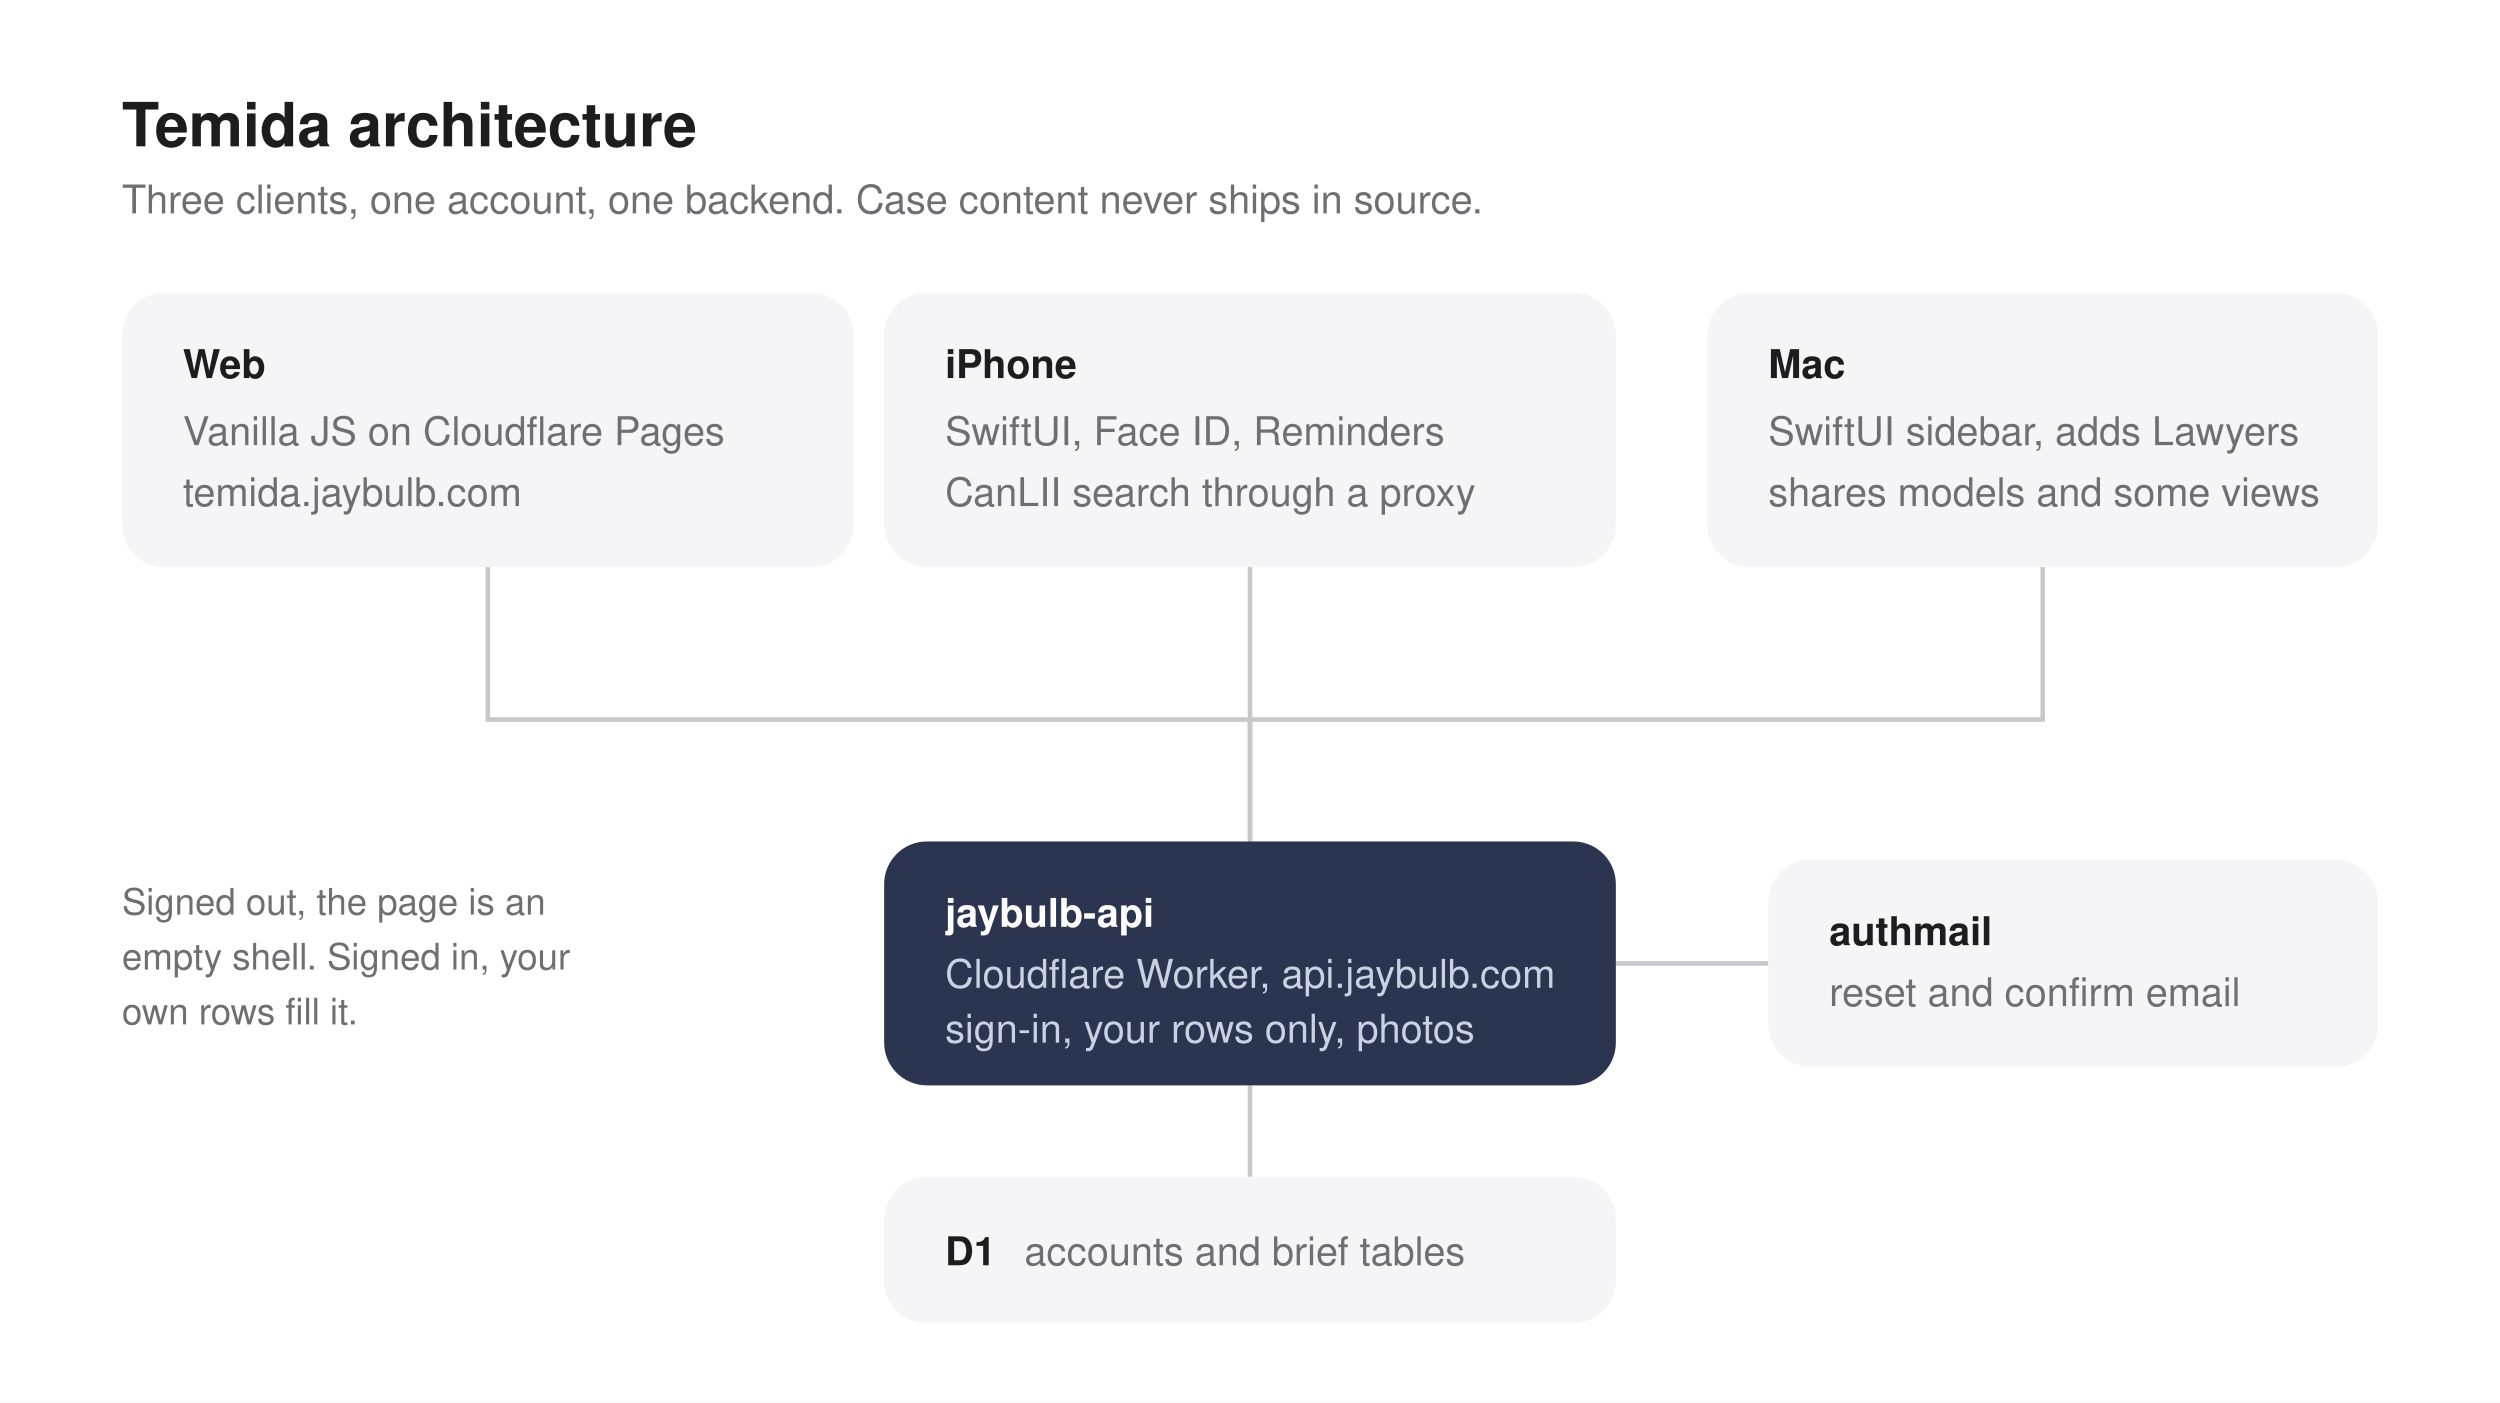
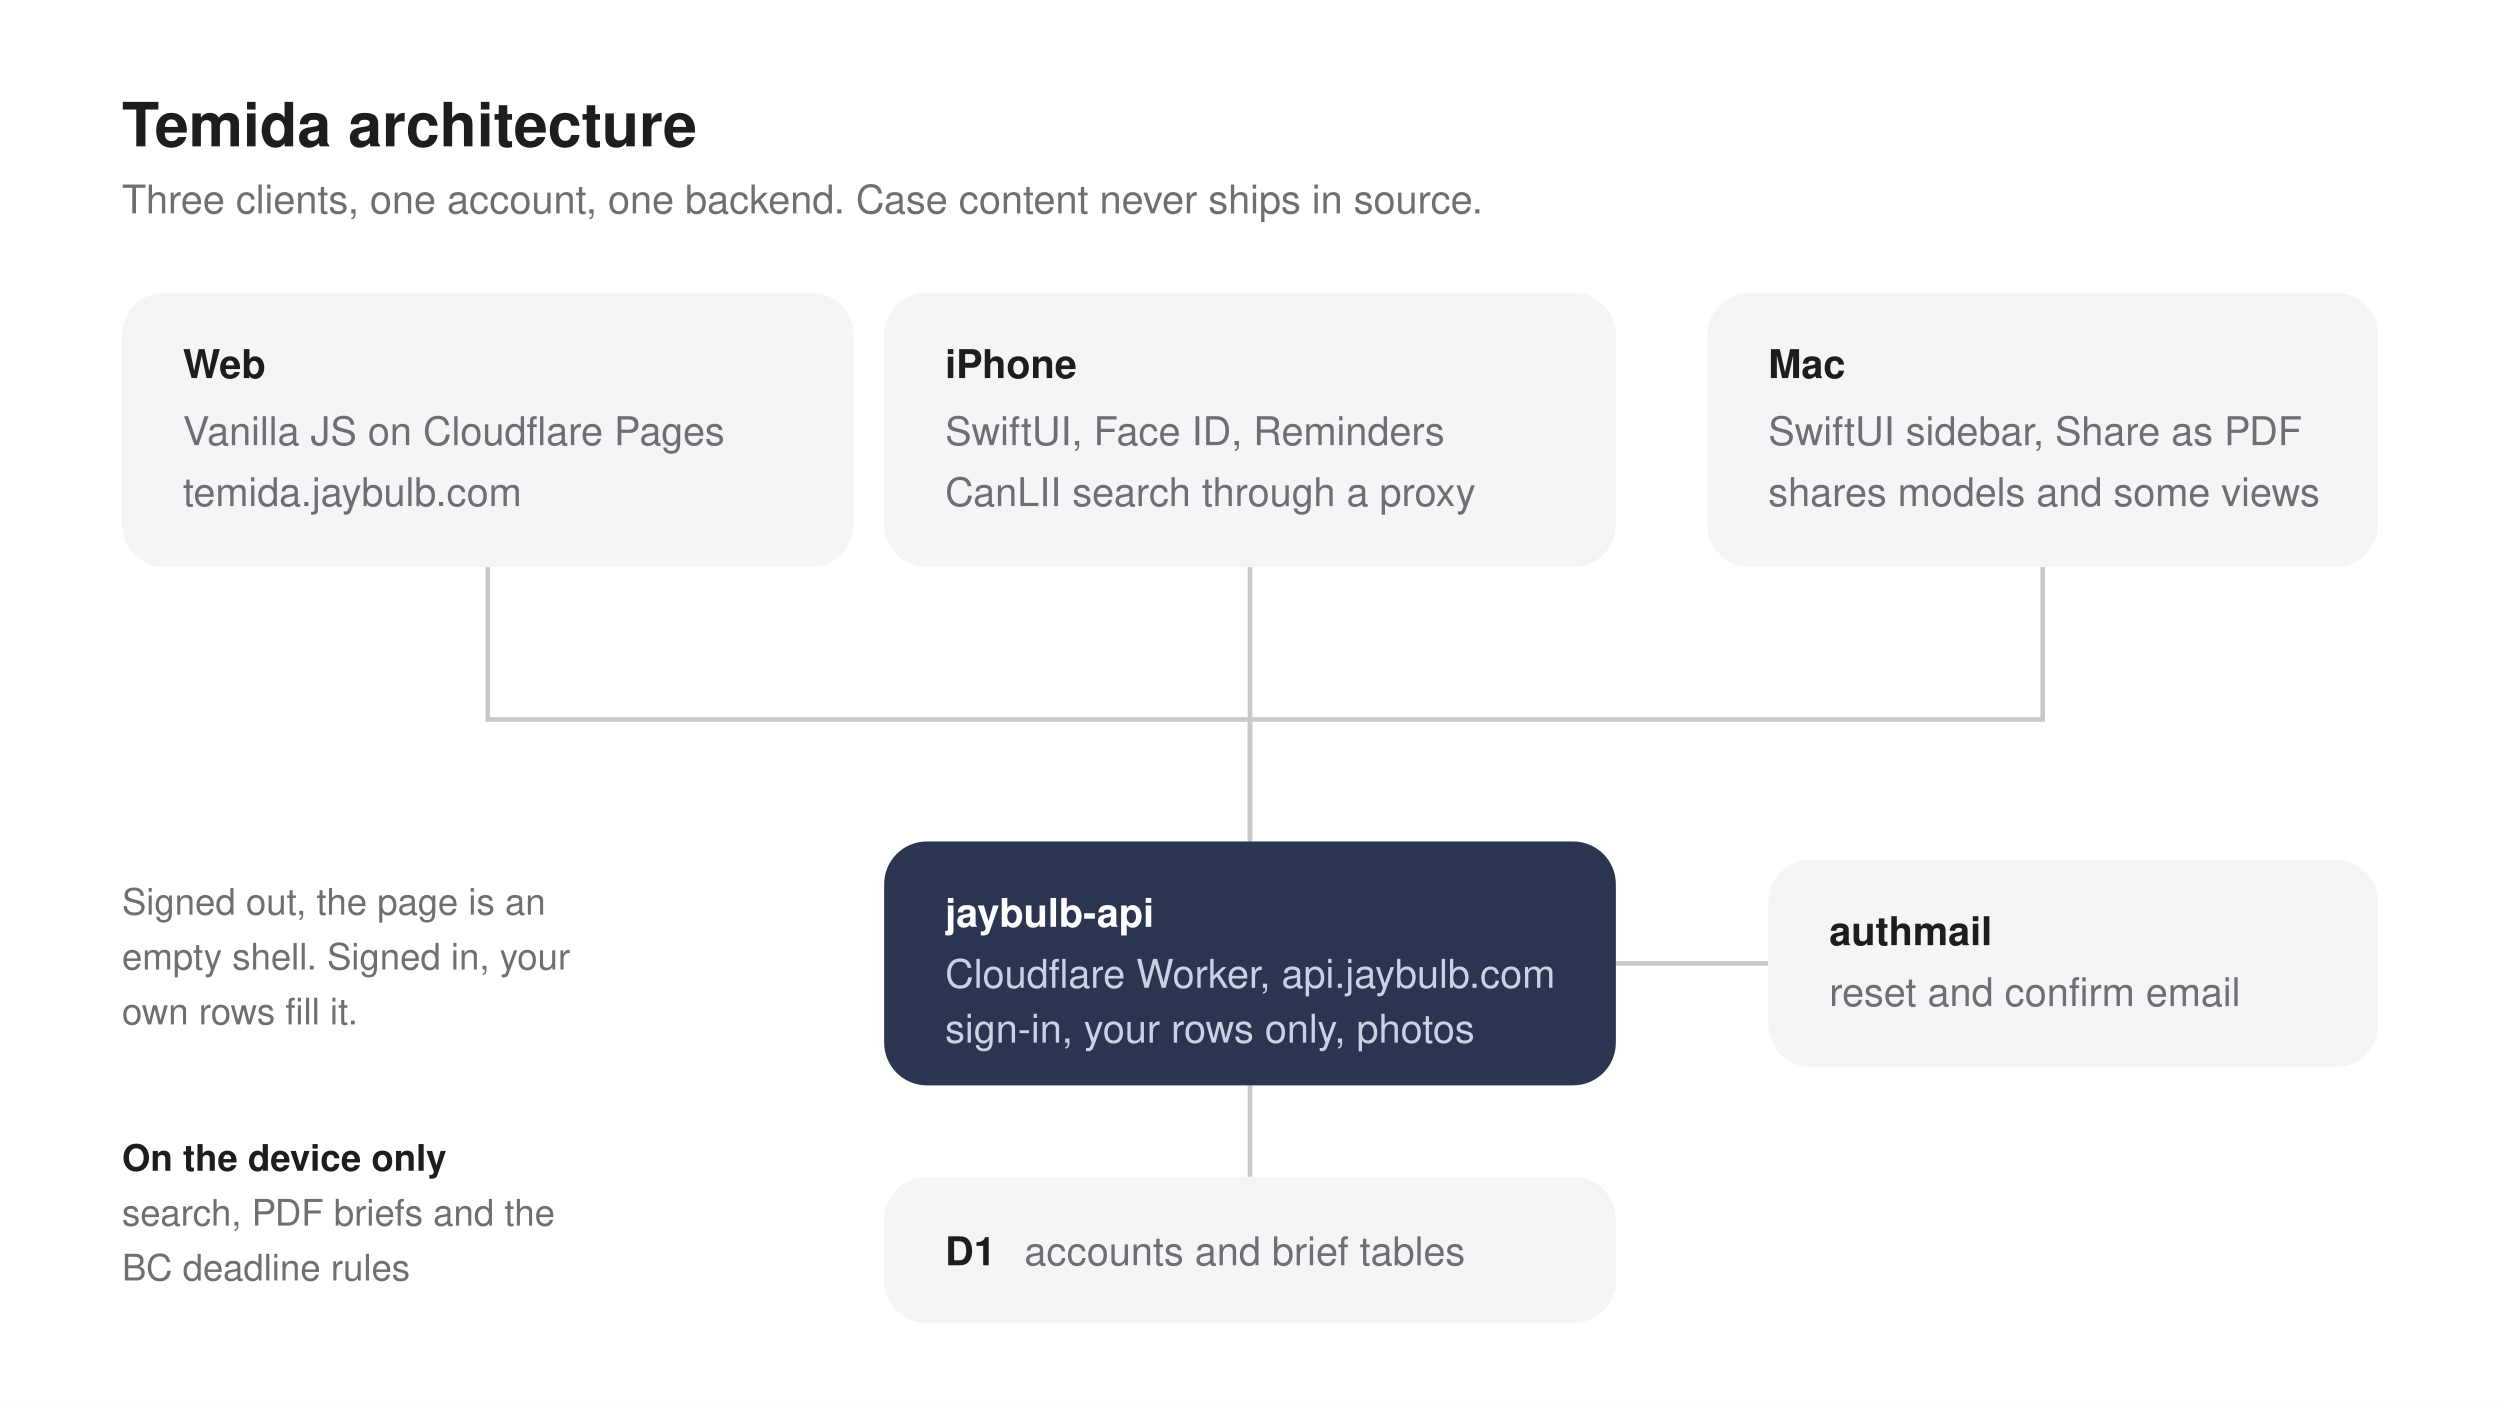
<svg xmlns="http://www.w3.org/2000/svg" viewBox="0 0 820 460" font-family="-apple-system, BlinkMacSystemFont, 'SF Pro Text', 'Helvetica Neue', Helvetica, Arial, sans-serif">
  <rect width="820" height="460" fill="#ffffff" />
  <text x="40" y="48" font-size="20" font-weight="600" fill="#1d1d1f">Temida architecture</text>
  <text x="40" y="70" font-size="13" fill="#6e6e73">Three clients, one account, one backend. Case content never ships in source.</text>
  <g stroke="#c7c7cc" stroke-width="1.5" fill="none">
    <path d="M160 186 V236 H410 V276" />
    <path d="M410 186 V276" />
    <path d="M670 186 V236 H410" />
    <path d="M410 356 V386" />
    <path d="M530 316 H580" />
  </g>
  <g font-size="13" fill="#1d1d1f">
    <rect x="40" y="96" width="240" height="90" rx="14" fill="#f5f5f7" />
    <text x="60" y="124" font-weight="600">Web</text>
    <text x="60" y="146" fill="#6e6e73">Vanilla JS on Cloudflare Pages</text>
    <text x="60" y="166" fill="#6e6e73">temida.jaybulb.com</text>
    <rect x="290" y="96" width="240" height="90" rx="14" fill="#f5f5f7" />
    <text x="310" y="124" font-weight="600">iPhone</text>
    <text x="310" y="146" fill="#6e6e73">SwiftUI, Face ID, Reminders</text>
    <text x="310" y="166" fill="#6e6e73">CanLII search through a proxy</text>
    <rect x="560" y="96" width="220" height="90" rx="14" fill="#f5f5f7" />
    <text x="580" y="124" font-weight="600">Mac</text>
-     <text x="580" y="146" fill="#6e6e73">SwiftUI sidebar, adds Lawyers</text>
+     <text x="580" y="146" fill="#6e6e73">SwiftUI sidebar, Share as PDF</text>
    <text x="580" y="166" fill="#6e6e73">shares models and some views</text>
    <rect x="290" y="276" width="240" height="80" rx="14" fill="#2b3550" />
    <text x="310" y="304" font-weight="600" fill="#ffffff">jaybulb-api</text>
    <text x="310" y="324" fill="#c9d1e3">Cloudflare Worker, api.jaybulb.com</text>
    <text x="310" y="342" fill="#c9d1e3">sign-in, your rows only, photos</text>
    <rect x="580" y="282" width="200" height="68" rx="14" fill="#f5f5f7" />
    <text x="600" y="310" font-weight="600">authmail</text>
    <text x="600" y="330" fill="#6e6e73">reset and confirm email</text>
    <rect x="290" y="386" width="240" height="48" rx="14" fill="#f5f5f7" />
    <text x="310" y="415" font-weight="600">D1</text>
    <text x="336" y="415" fill="#6e6e73">accounts and brief tables</text>
  </g>
  <g font-size="12" fill="#6e6e73">
    <text x="40" y="300">Signed out, the page is an</text>
    <text x="40" y="318">empty shell. Signed in, your</text>
    <text x="40" y="336">own rows fill it.</text>
+     <text x="40" y="384" font-weight="600" fill="#1d1d1f">On the device only</text>
+     <text x="40" y="402">search, PDF briefs and the</text>
+     <text x="40" y="420">BC deadline rules</text>
  </g>
</svg>
